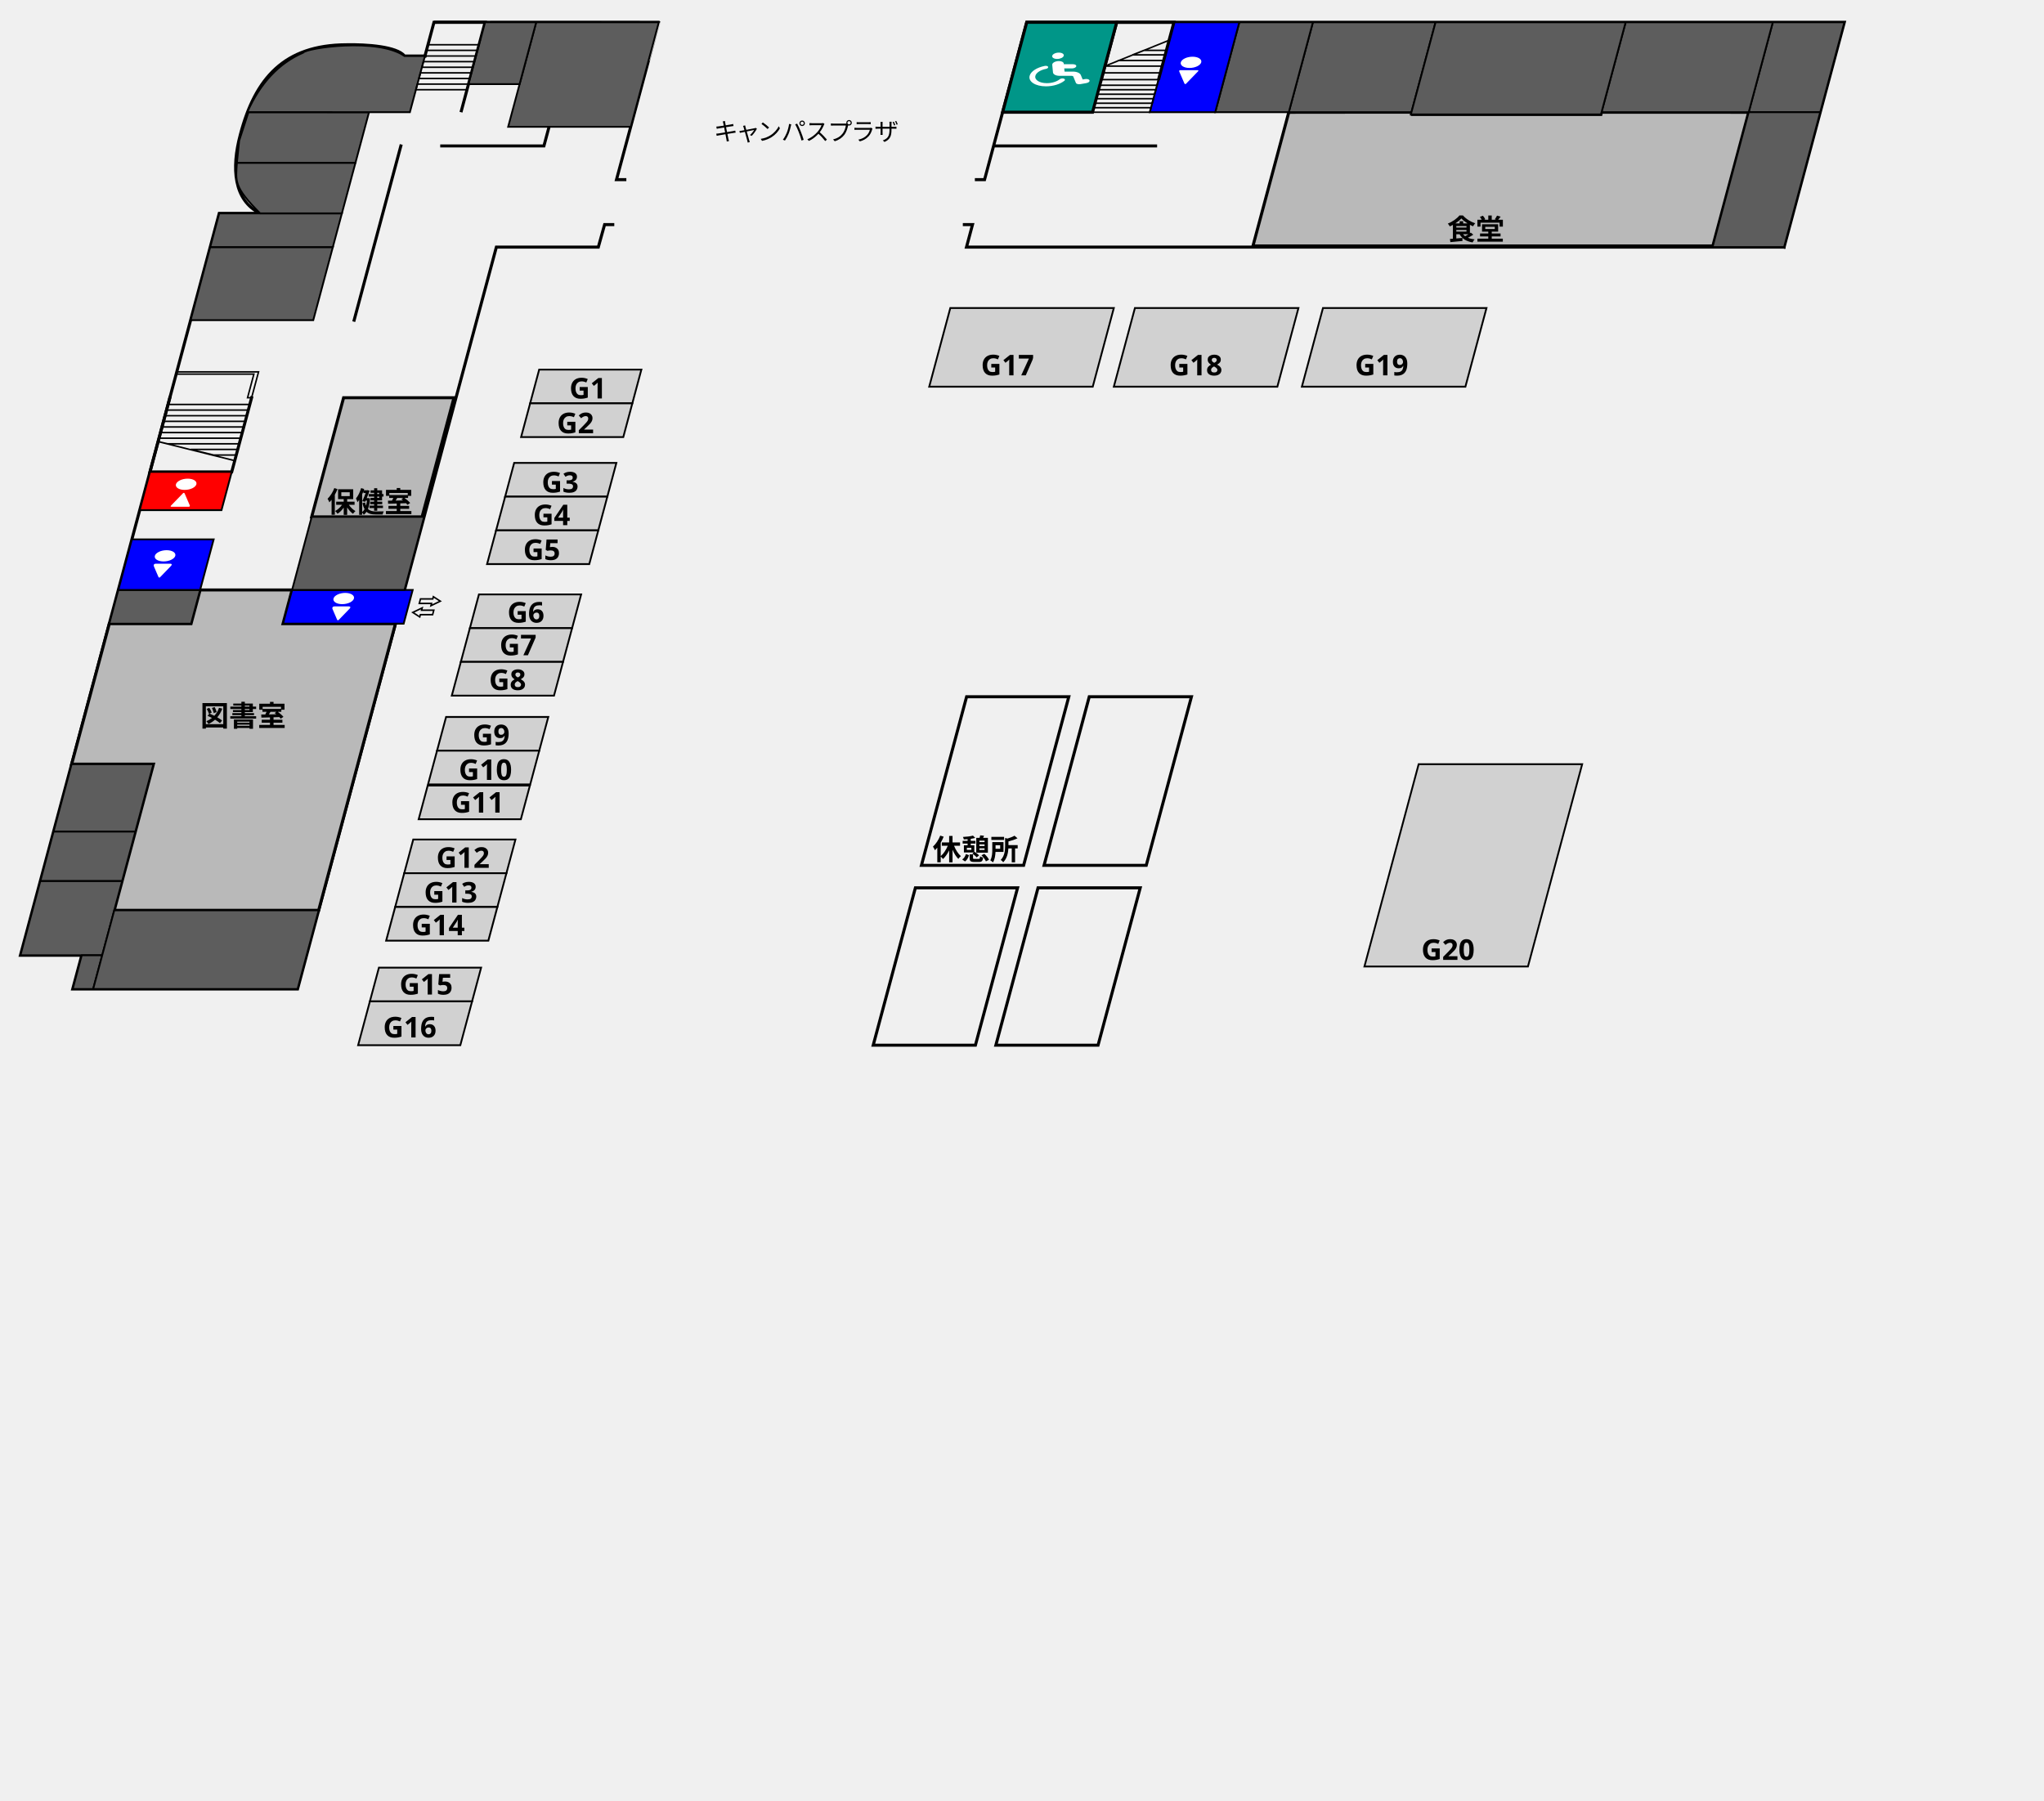
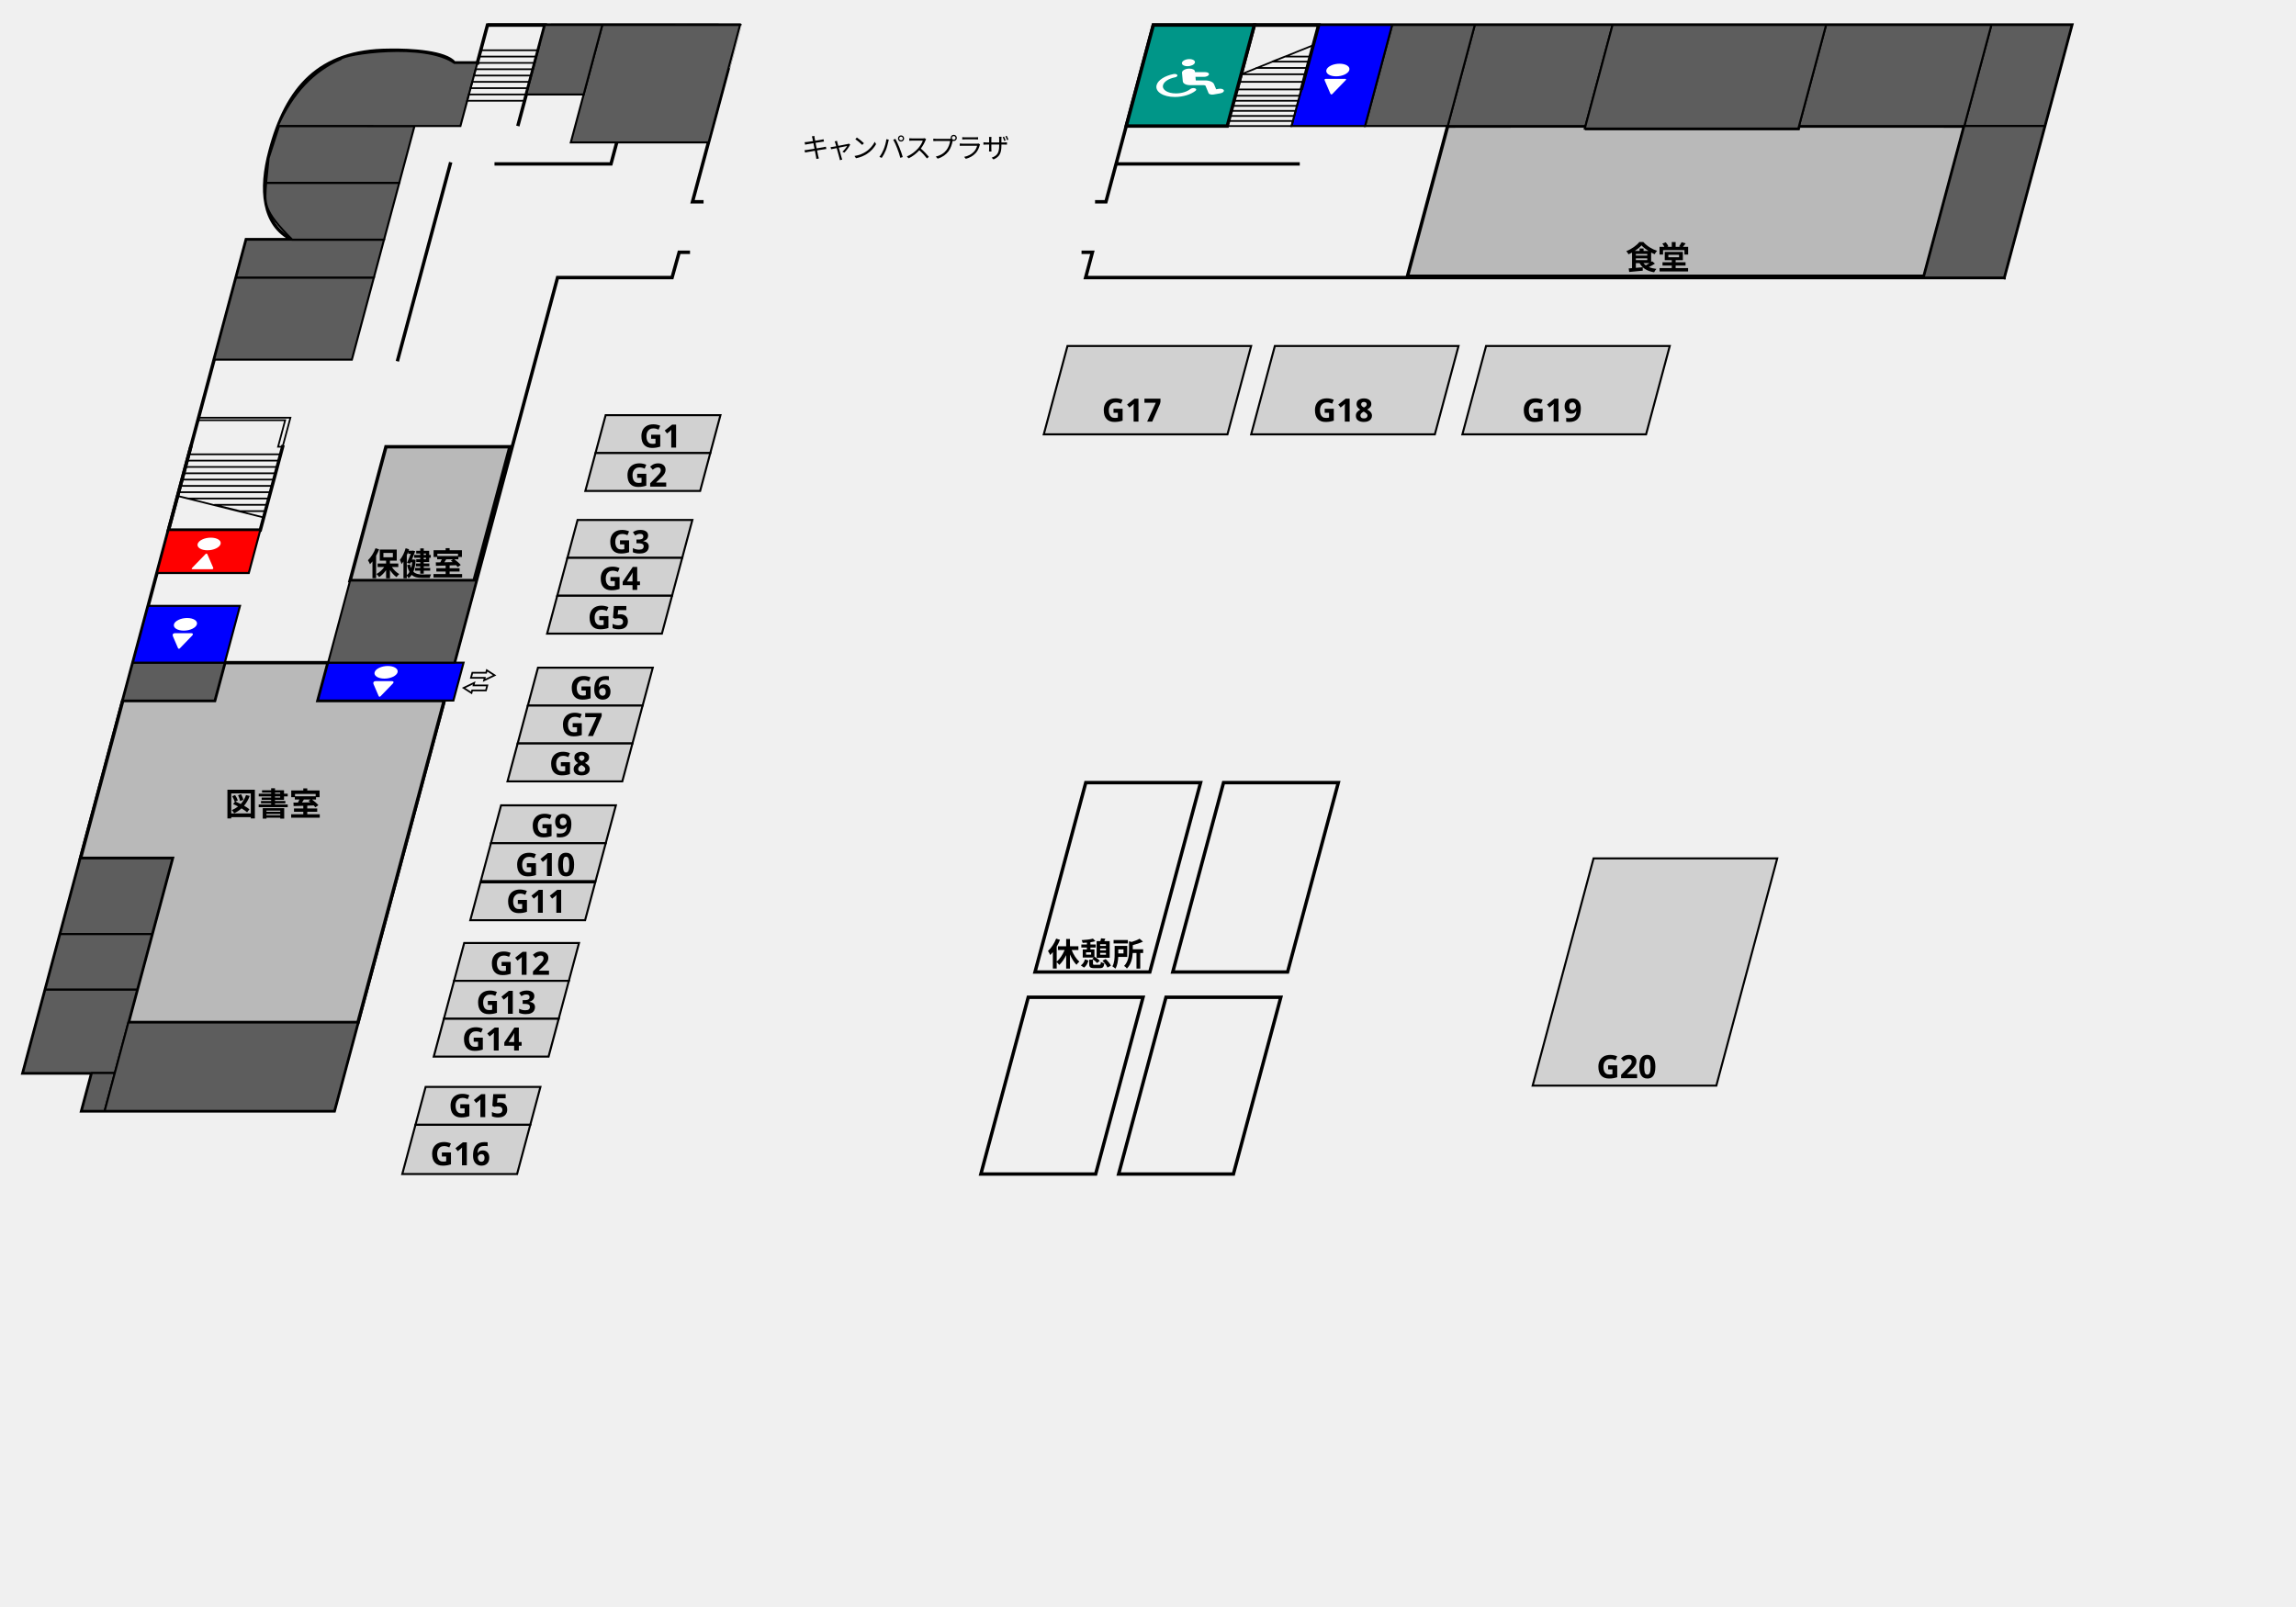
- <svg xmlns="http://www.w3.org/2000/svg" id="_レイヤー_1" data-name="レイヤー 1" viewBox="0 80 1000 880.86">
+ <svg xmlns="http://www.w3.org/2000/svg" id="_レイヤー_1" data-name="レイヤー 1" viewBox="0 80 1000 700">
  <defs>
    <style>
      .cls-1 {
        fill: red;
      }

      .cls-1, .cls-2, .cls-3, .cls-4, .cls-5, .cls-6, .cls-7, .cls-8, .cls-9, .cls-10 {
        stroke: #000;
        stroke-linecap: square;
        stroke-miterlimit: 3;
      }

      .cls-1, .cls-4 {
        stroke-width: .89px;
      }

      .cls-11 {
        clip-path: url(#clippath-21);
      }

      .cls-12 {
        clip-path: url(#clippath-6);
      }

      .cls-13 {
        clip-path: url(#clippath-7);
      }

      .cls-14 {
        clip-path: url(#clippath-17);
      }

      .cls-15 {
        clip-path: url(#clippath-15);
      }

      .cls-16 {
        clip-path: url(#clippath-18);
      }

      .cls-17 {
        clip-path: url(#clippath-4);
      }

      .cls-18 {
        clip-path: url(#clippath-22);
      }

      .cls-19 {
        clip-path: url(#clippath-23);
      }

      .cls-20 {
        letter-spacing: -.1em;
      }

      .cls-21 {
        clip-path: url(#clippath-9);
      }

      .cls-22 {
        clip-path: url(#clippath-10);
      }

      .cls-23 {
        letter-spacing: -.12em;
      }

      .cls-24, .cls-25 {
        fill: #fff;
      }

      .cls-25, .cls-26 {
        fill-rule: evenodd;
      }

      .cls-27 {
        clip-path: url(#clippath-11);
      }

      .cls-28, .cls-2, .cls-6, .cls-8 {
        fill: none;
      }

      .cls-29 {
        letter-spacing: -.05em;
      }

      .cls-2 {
        stroke-width: 2.7px;
      }

      .cls-30 {
        clip-path: url(#clippath-1);
      }

      .cls-3 {
        fill: #b9b9b9;
      }

      .cls-3, .cls-8, .cls-9 {
        stroke-width: 1.48px;
      }

      .cls-31, .cls-32 {
        isolation: isolate;
      }

      .cls-33 {
        clip-path: url(#clippath-5);
      }

      .cls-34 {
        clip-path: url(#clippath-20);
      }

      .cls-35 {
        clip-path: url(#clippath-8);
      }

      .cls-4 {
        fill: blue;
      }

      .cls-5 {
        fill: #5d5d5d;
      }

      .cls-5, .cls-7 {
        stroke-width: .88px;
      }

      .cls-6 {
        stroke-width: .74px;
      }

      .cls-36 {
        clip-path: url(#clippath-3);
      }

      .cls-32 {
        font-family: YuGothicUI-Bold, 'Yu Gothic UI';
        font-size: 14px;
        font-weight: 700;
      }

      .cls-37 {
        clip-path: url(#clippath-12);
      }

      .cls-38 {
        clip-path: url(#clippath-14);
      }

      .cls-39 {
        clip-path: url(#clippath-19);
      }

      .cls-40 {
        letter-spacing: -.02em;
      }

      .cls-7, .cls-10 {
        fill: #d1d1d1;
      }

      .cls-41 {
        letter-spacing: -.07em;
      }

      .cls-42 {
        clip-path: url(#clippath-16);
      }

      .cls-9 {
        fill: #009688;
      }

      .cls-43 {
        clip-path: url(#clippath-2);
      }

      .cls-10 {
        stroke-width: .9px;
      }

      .cls-44 {
        clip-path: url(#clippath-13);
      }

      .cls-45 {
        letter-spacing: -.04em;
      }

      .cls-46 {
        clip-path: url(#clippath-24);
      }

      .cls-47 {
        clip-path: url(#clippath);
      }

      .cls-48 {
        font-family: KozGoPr6N-Regular-90ms-RKSJ-H, 'Kozuka Gothic Pr6N';
        font-size: 12px;
      }
    </style>
    <clipPath id="clippath">
      <rect class="cls-28" y="80.86" width="1000" height="800" />
    </clipPath>
    <clipPath id="clippath-1">
      <rect class="cls-28" x="174.25" y="572.5" width="51.5" height="18.62" />
    </clipPath>
    <clipPath id="clippath-2">
      <rect class="cls-28" x="182.25" y="551.5" width="51.5" height="18.62" />
    </clipPath>
    <clipPath id="clippath-3">
      <rect class="cls-28" x="188.25" y="522.5" width="51.5" height="18.62" />
    </clipPath>
    <clipPath id="clippath-4">
      <rect class="cls-28" x="194.25" y="506.5" width="51.5" height="18.62" />
    </clipPath>
    <clipPath id="clippath-5">
      <rect class="cls-28" x="200.25" y="489.5" width="51.5" height="18.62" />
    </clipPath>
    <clipPath id="clippath-6">
      <rect class="cls-28" x="206.25" y="462.5" width="51.5" height="18.62" />
    </clipPath>
    <clipPath id="clippath-7">
      <rect class="cls-28" x="211.25" y="446.5" width="51.5" height="18.62" />
    </clipPath>
    <clipPath id="clippath-8">
      <rect class="cls-28" x="215.25" y="429.5" width="51.5" height="18.62" />
    </clipPath>
    <clipPath id="clippath-9">
      <rect class="cls-28" x="223.25" y="402.5" width="51.5" height="18.62" />
    </clipPath>
    <clipPath id="clippath-10">
      <rect class="cls-28" x="228.25" y="385.5" width="51.5" height="18.62" />
    </clipPath>
    <clipPath id="clippath-11">
      <rect class="cls-28" x="232.25" y="369.5" width="51.5" height="18.62" />
    </clipPath>
    <clipPath id="clippath-12">
      <rect class="cls-28" x="240" y="338.86" width="51.5" height="18.62" />
    </clipPath>
    <clipPath id="clippath-13">
      <rect class="cls-28" x="245" y="321.86" width="51.5" height="18.62" />
    </clipPath>
    <clipPath id="clippath-14">
      <rect class="cls-28" x="249" y="305.86" width="51.5" height="18.62" />
    </clipPath>
    <clipPath id="clippath-15">
      <rect class="cls-28" x="156.25" y="315.55" width="51.5" height="18.62" />
    </clipPath>
    <clipPath id="clippath-16">
      <rect class="cls-28" x="704.25" y="182.24" width="51.5" height="18.62" />
    </clipPath>
    <clipPath id="clippath-17">
      <rect class="cls-28" x="94.25" y="420.19" width="51.5" height="18.62" />
    </clipPath>
    <clipPath id="clippath-18">
      <rect class="cls-28" x="256.5" y="276.86" width="51.5" height="18.62" />
    </clipPath>
    <clipPath id="clippath-19">
      <rect class="cls-28" x="261.5" y="259.86" width="51.5" height="18.62" />
    </clipPath>
    <clipPath id="clippath-20">
      <rect class="cls-28" x="428.56" y="248.55" width="76.87" height="18.62" />
    </clipPath>
    <clipPath id="clippath-21">
      <rect class="cls-28" x="546.07" y="248.55" width="76.87" height="18.62" />
    </clipPath>
    <clipPath id="clippath-22">
      <rect class="cls-28" x="638.07" y="248.55" width="76.87" height="18.62" />
    </clipPath>
    <clipPath id="clippath-23">
      <rect class="cls-28" x="670.56" y="534.55" width="76.87" height="18.62" />
    </clipPath>
    <clipPath id="clippath-24">
      <rect class="cls-28" x="452.56" y="485.55" width="51.44" height="18.62" />
    </clipPath>
  </defs>
  <g class="cls-47">
    <g>
      <g id="outer" class="cls-31">
        <g id="_グループ" data-name="グループ">
          <path id="_パス" data-name="パス" class="cls-8" d="M471.79,189.9h4l-2.95,11h400" vector-effect="non-scaling-stroke" />
          <path id="_パス-2" data-name="パス" class="cls-8" d="M872.84,200.9l29.47-110h-400l-11.79,44-4.42,16.5h80-80l-4.42,16.5h-4" vector-effect="non-scaling-stroke" />
        </g>
        <g id="_グループ-2" data-name="グループ">
          <path id="_パス-3" data-name="パス" class="cls-8" d="M305.69,167.9h-4.08c13.8-51.38,20.71-77.05,20.71-77,.01-.05-36.65-.05-110,0l-4.4,16.43" vector-effect="non-scaling-stroke" />
          <path id="_パス-4" data-name="パス" class="cls-8" d="M207.9,107.4h-10c-3.75-4.67-18.6-5.71-28.53-5.5-30.29.14-44.55,16.34-51.79,44-4.4,16.43-3.26,32.08,9.68,38.5h-20l-4.42,16.5L10,547.4h30l-4.42,16.5h110l97.26-363h49.88l3.07-11h4" vector-effect="non-scaling-stroke" />
        </g>
      </g>
      <g id="booth" class="cls-31">
        <path id="maps_dining" data-name="maps dining" class="cls-3" d="M837.99,200.35h-225l17.53-65.42c22.29,0,59.72-.1,60.01-.03.03,0-.3,1.09-.3,1.11,0,0,31,0,93,0,0,0,.3-1.12.3-1.11,26.91,0,54.56.03,71.99.03l-17.53,65.42Z" vector-effect="non-scaling-stroke" />
        <path id="maps_tosyo" data-name="maps tosyo" class="cls-3" d="M155.9,525.4H55.9l19.16-71.5h-40l18.42-68.75h40l4.42-16.5h45l-4.42,16.5h55l-37.58,140.25Z" vector-effect="non-scaling-stroke" />
        <path id="maps_hoken" data-name="maps hoken" class="cls-3" d="M152.48,332.9l15.62-58.3h54l-15.62,58.3h-54Z" vector-effect="non-scaling-stroke" />
        <g id="outside" class="cls-31">
          <path id="maps_G1" data-name="maps G1" class="cls-7" d="M309.36,277.35h-50l4.42-16.5h50l-4.42,16.5Z" vector-effect="non-scaling-stroke" />
          <path id="maps_G2" data-name="maps G2" class="cls-7" d="M304.94,293.85h-50l4.42-16.5h50l-4.42,16.5Z" vector-effect="non-scaling-stroke" />
          <path id="maps_G3" data-name="maps G3" class="cls-7" d="M297.13,323h-50l4.42-16.5h50l-4.42,16.5Z" vector-effect="non-scaling-stroke" />
          <path id="maps_G4" data-name="maps G4" class="cls-7" d="M292.71,339.5h-50l4.42-16.5h50l-4.42,16.5Z" vector-effect="non-scaling-stroke" />
          <path id="maps_G5" data-name="maps G5" class="cls-7" d="M288.29,356h-50l4.42-16.5h50l-4.42,16.5Z" vector-effect="non-scaling-stroke" />
          <path id="maps_G6" data-name="maps G6" class="cls-7" d="M279.89,387.35h-50l4.42-16.5h50l-4.42,16.5Z" vector-effect="non-scaling-stroke" />
          <path id="maps_G7" data-name="maps G7" class="cls-7" d="M275.46,403.85h-50l4.42-16.5h50l-4.42,16.5Z" vector-effect="non-scaling-stroke" />
          <path id="maps_G8" data-name="maps G8" class="cls-7" d="M275.46,403.85h-50c-2.82,10.52-4.29,16.02-4.42,16.5h50l4.42-16.5Z" vector-effect="non-scaling-stroke" />
          <path id="maps_G9" data-name="maps G9" class="cls-7" d="M268.24,430.8h-50l-4.42,16.5h50l4.42-16.5Z" vector-effect="non-scaling-stroke" />
          <path id="maps_G10" data-name="maps G10" class="cls-7" d="M209.4,463.8h50l4.42-16.5h-50l-4.42,16.5Z" vector-effect="non-scaling-stroke" />
          <path id="maps_G11" data-name="maps G11" class="cls-7" d="M254.83,480.85h-50l4.42-16.5h50l-4.42,16.5Z" vector-effect="non-scaling-stroke" />
          <path id="maps_G12" data-name="maps G12" class="cls-7" d="M252.18,490.75h-50l-4.42,16.5h50l4.42-16.5Z" vector-effect="non-scaling-stroke" />
          <path id="maps_G13" data-name="maps G13" class="cls-7" d="M243.34,523.75h-50l4.42-16.5h50l-4.42,16.5Z" vector-effect="non-scaling-stroke" />
          <path id="maps_G14" data-name="maps G14" class="cls-10" d="M238.92,540.25h-50l4.42-16.5h50l-4.42,16.5Z" vector-effect="non-scaling-stroke" />
          <path id="maps_G15" data-name="maps G15" class="cls-7" d="M230.96,569.95h-50l4.42-16.5h50l-4.42,16.5Z" vector-effect="non-scaling-stroke" />
          <path id="maps_G18" data-name="maps G18" class="cls-7" d="M624.93,269.2h-80l10.32-38.5h80l-10.32,38.5Z" vector-effect="non-scaling-stroke" />
          <path id="maps_G19" data-name="maps G19" class="cls-7" d="M716.93,269.2h-80l10.32-38.5h80l-10.32,38.5Z" vector-effect="non-scaling-stroke" />
          <path id="maps_G22" data-name="maps G22" class="cls-7" d="M747.53,552.9h-80l26.53-99h80l-26.53,99Z" vector-effect="non-scaling-stroke" />
          <path id="maps_G16" data-name="maps G16" class="cls-7" d="M230.96,569.95h-50l-5.75,21.45h50l5.75-21.45Z" vector-effect="non-scaling-stroke" />
          <path id="maps_G17" data-name="maps G17" class="cls-7" d="M534.61,269.2h-80l10.32-38.5h80l-10.32,38.5Z" vector-effect="non-scaling-stroke" />
        </g>
      </g>
      <g id="blank" class="cls-31">
        <path id="_パス-5" data-name="パス" class="cls-5" d="M66.21,486.9l8.84-33h-40l-8.84,33h40Z" vector-effect="non-scaling-stroke" />
        <path id="_パス-6" data-name="パス" class="cls-5" d="M59.73,511.1l6.48-24.2H26.21l-6.48,24.2h40Z" vector-effect="non-scaling-stroke" />
        <path id="_パス-7" data-name="パス" class="cls-5" d="M50,547.4l9.73-36.3H19.73l-9.73,36.3h40Z" vector-effect="non-scaling-stroke" />
        <path id="_パス-8" data-name="パス" class="cls-5" d="M162.84,200.9l-9.58,35.75h-60l9.58-35.75h60Z" vector-effect="non-scaling-stroke" />
        <path id="StairE" class="cls-5" d="M890.53,134.9l11.79-44h-35l-11.79,44h35Z" vector-effect="non-scaling-stroke" />
        <path id="Audiovisual_Preparation_Room" data-name="Audiovisual Preparation Room" class="cls-5" d="M630.53,134.9l11.79-44h60l-11.79,44h-60Z" vector-effect="non-scaling-stroke" />
        <path id="_パス-9" data-name="パス" class="cls-5" d="M50,547.4l-4.42,16.5h-10l4.42-16.5h10Z" vector-effect="non-scaling-stroke" />
        <path id="H1_StaffRoom" data-name="H1 StaffRoom" class="cls-5" d="M630.53,134.9h-36l11.79-44h36l-11.79,44Z" vector-effect="non-scaling-stroke" />
        <path id="Interview_Room" data-name="Interview Room" class="cls-5" d="M308.61,142.05h-60l13.71-51.15h60l-13.71,51.15Z" vector-effect="non-scaling-stroke" />
        <path id="StairC" class="cls-8" d="M225.53,134.9l11.79-44h-25,25l-11.79,44h0Z" vector-effect="non-scaling-stroke" />
        <path id="_パス-10" data-name="パス" class="cls-5" d="M855.53,134.9l11.79-44h-72l-11.79,44h72Z" vector-effect="non-scaling-stroke" />
        <path id="_パス-11" data-name="パス" class="cls-5" d="M795.32,90.9l-12.08,45.1h-93l12.08-45.1h93Z" vector-effect="non-scaling-stroke" />
        <path id="_パス-12" data-name="パス" class="cls-5" d="M155.9,525.4l-10.32,38.5H45.58l10.32-38.5h100Z" vector-effect="non-scaling-stroke" />
        <path id="_パス-13" data-name="パス" class="cls-5" d="M254.21,121.15h-25l8.11-30.25h25l-8.11,30.25Z" vector-effect="non-scaling-stroke" />
        <path id="_パス-14" data-name="パス" class="cls-5" d="M93.47,385.15h-40l4.42-16.5h40l-4.42,16.5Z" vector-effect="non-scaling-stroke" />
        <path id="_パス-15" data-name="パス" class="cls-4" d="M197.48,385.15h-59l4.42-16.5h59l-4.42,16.5Z" vector-effect="non-scaling-stroke" />
        <path id="_パス-16" data-name="パス" class="cls-5" d="M197.9,368.65h-55l9.58-35.75h55l-9.58,35.75Z" vector-effect="non-scaling-stroke" />
        <line id="_パス-17" data-name="パス" class="cls-8" x1="173.26" y1="236.65" x2="196.11" y2="151.4" vector-effect="non-scaling-stroke" />
        <path id="_パス-18" data-name="パス" class="cls-5" d="M162.84,200.9l4.42-16.5h-60l-4.42,16.5h60Z" vector-effect="non-scaling-stroke" />
        <path id="_パス-19" data-name="パス" class="cls-8" d="M268.47,142.6l-2.36,8.8h-50" vector-effect="non-scaling-stroke" />
        <path id="_パス-20" data-name="パス" class="cls-5" d="M127.27,184.4h40l6.63-24.75h-58c-.58,8.94-1.7,11.72,11.37,24.75Z" vector-effect="non-scaling-stroke" />
        <path id="_パス-21" data-name="パス" class="cls-5" d="M128.07,121.7l-4.06,7.7-1.47,5.5h18l7.66-28.6-5.59,2.2-6.18,4.4" vector-effect="non-scaling-stroke" />
        <path id="_パス-22" data-name="パス" class="cls-5" d="M117,148.86l-1.1,10.79h58l6.63-24.75h-59l-4.53,13.96Z" vector-effect="non-scaling-stroke" />
        <path id="_パス-23" data-name="パス" class="cls-5" d="M197.9,107.4h10l-7.37,27.5-79.53-.04c6.36-14.29,15.47-23.99,27.34-29.11,1.48-2.27,36.51-7.49,49.56,1.65Z" vector-effect="non-scaling-stroke" />
        <path id="mapsAudiovisual_Room" data-name="mapsAudiovisual Room" class="cls-5" d="M872.84,200.9h-35l17.68-66h35l-17.68,66Z" vector-effect="non-scaling-stroke" />
        <path id="_複合シェイプ" data-name="複合シェイプ" class="cls-6" d="M211.65,380.75l.59-2.2h-6l.29-1.1-4.59,2.2,3.41,2.2.3-1.1h6ZM205.72,373.05l-.59,2.2h6l-.29,1.1,4.59-2.2-3.41-2.2-.29,1.1h-6Z" vector-effect="non-scaling-stroke" />
      </g>
      <g id="special" class="cls-31">
        <path id="Toilet" class="cls-4" d="M562.53,134.9l11.79-44h32l-11.79,44h-32Z" vector-effect="non-scaling-stroke" />
        <path id="_パス-24" data-name="パス" class="cls-8" d="M123.1,274.6l-9.73,36.3h-40l9.73-36.3" vector-effect="non-scaling-stroke" />
        <path id="_パス-25" data-name="パス" class="cls-8" d="M538.95,118.4l7.37-27.5h28l-7.37,27.5" vector-effect="non-scaling-stroke" />
        <path id="S_F2_1" data-name="S F2 1" class="cls-9" d="M534.53,134.9h-44l11.79-44h44l-11.79,44Z" vector-effect="non-scaling-stroke" />
        <path id="toilet" class="cls-1" d="M113.37,310.9l-5.01,18.7h-40l5.01-18.7h40Z" vector-effect="non-scaling-stroke" />
        <path id="_パス-26" data-name="パス" class="cls-4" d="M97.9,368.65l6.63-24.75h-40l-6.63,24.75h40Z" vector-effect="non-scaling-stroke" />
      </g>
      <g id="Decorations" class="cls-31">
        <g id="stairB" class="cls-31">
          <path id="_パス-27" data-name="パス" class="cls-6" d="M123.1,274.6l3.39-12.65h-40l-.29,1.1h38l-3.09,11.55h2l-.89,3.3h-40l-.74,2.75h40l-.74,2.75h-40l-.74,2.75h40l-.74,2.75h-40l-.74,2.75h40l-.74,2.75h-40l-.44,1.65,4.71,1.1h35l-.74,2.75h-23l11.26,2.75h11l-.74,2.75-37.5-9.35" vector-effect="non-scaling-stroke" />
        </g>
        <g id="stairC" class="cls-31">
          <path id="_パス-28" data-name="パス" class="cls-6" d="M234.96,99.7l-6.49,24.2h-25l.74-2.75h25l.74-2.75h-25l.74-2.75h25l.74-2.75h-25l.74-2.75h25l.74-2.75h-25l.74-2.75h25l.74-2.75h-25" vector-effect="non-scaling-stroke" />
        </g>
        <g id="stairD" class="cls-31">
          <path id="_パス-29" data-name="パス" class="cls-6" d="M534.53,134.9h28l.59-2.2h-28l.59-2.2h28l.59-2.2h-28l.59-2.2h28l.59-2.2h-28l.59-2.2h28l.74-2.75h-28l.88-3.3h28l.88-3.3h-28l31.39-12.65-1.33,4.95h-11l-5.59,2.2h16l-.74,2.75h-22" vector-effect="non-scaling-stroke" />
        </g>
        <path id="_複合パス" data-name="複合パス" class="cls-25" d="M577.69,110.5c.41-1.52,2.98-2.75,5.74-2.75s4.67,1.23,4.26,2.75c-.41,1.52-2.98,2.75-5.74,2.75s-4.67-1.23-4.26-2.75ZM579.45,120.82l-2.5-5.79c-.16-.38.04-.68.45-.68h8.52c.41,0,.51.24.23.53l-5.88,6.08c-.28.29-.65.23-.81-.15Z" />
        <path id="_複合パス-2" data-name="複合パス" class="cls-25" d="M163.16,372.85c.41-1.52,2.98-2.75,5.74-2.75s4.67,1.23,4.26,2.75c-.41,1.52-2.98,2.75-5.74,2.75s-4.67-1.23-4.26-2.75ZM164.91,383.17l-2.2-5.11c-.33-.75.08-1.36.89-1.36h7.03c.82,0,1.02.48.45,1.07l-5.37,5.55c-.29.29-.65.23-.81-.15Z" />
        <path id="_複合パス-3" data-name="複合パス" class="cls-25" d="M75.76,351.95c.41-1.52,2.98-2.75,5.74-2.75s4.67,1.23,4.26,2.75c-.41,1.52-2.98,2.75-5.74,2.75s-4.67-1.23-4.26-2.75ZM77.51,362.27l-2.2-5.11c-.32-.75.08-1.36.9-1.36h7.03c.82,0,1.02.48.45,1.07l-5.37,5.55c-.28.29-.65.23-.81-.15Z" />
        <path id="_複合パス-4" data-name="複合パス" class="cls-25" d="M86.08,316.95c.41-1.52,2.98-2.75,5.74-2.75s4.67,1.23,4.26,2.75c-.41,1.52-2.98,2.75-5.74,2.75s-4.67-1.23-4.26-2.75ZM89.53,321.33l-5.89,6.08c-.28.29-.18.53.23.53h8.52c.41,0,.61-.31.45-.68l-2.5-5.79c-.16-.38-.52-.44-.81-.15Z" />
        <path id="_パス-30" data-name="パス" class="cls-8" d="M510.79,503.4h50l22.11-82.5h-50l-22.11,82.5Z" vector-effect="non-scaling-stroke" />
        <path id="_パス-31" data-name="パス" class="cls-8" d="M477.21,591.4h-50l20.63-77h50l-20.63,77Z" vector-effect="non-scaling-stroke" />
        <path id="_パス-32" data-name="パス" class="cls-8" d="M507.84,514.4h50l-20.63,77h-50l20.63-77Z" vector-effect="non-scaling-stroke" />
        <path id="_パス-33" data-name="パス" class="cls-8" d="M500.79,503.4h-50l22.11-82.5h50l-22.11,82.5Z" vector-effect="non-scaling-stroke" />
      </g>
      <path id="wheelchair" class="cls-24" d="M517.19,108.84c1.55,0,3-.69,3.23-1.55.23-.86-.84-1.55-2.4-1.55s-3,.69-3.23,1.55c-.23.85.84,1.55,2.4,1.55ZM511.7,113.71c.77-.15,1.26-.6,1.09-1-.17-.4-.92-.6-1.69-.45-3.74.74-6.77,2.62-7.36,4.82-.76,2.85,2.81,5.16,7.99,5.16,3.59,0,6.99-1.11,9.01-2.73.46-.38.33-.84-.3-1.05-.63-.2-1.52-.06-1.99.32-1.41,1.14-3.79,1.91-6.3,1.91-3.63,0-6.13-1.61-5.6-3.61.41-1.54,2.53-2.86,5.15-3.38ZM520.47,111.42l-.03-.31c-.07-.72-1.08-1.23-2.41-1.23-1.76,0-3.33.89-3.23,1.84l.36,3.72c.09.96,1.44,1.66,3.24,1.66h5.89c.39,0,.7.13.79.33l1.29,3.12c.21.52,1.18.79,2.18.62l2.95-.52c1.03-.18,1.72-.76,1.53-1.31-.18-.54-1.17-.83-2.2-.65l-1.15.2-.91-2.19c-.42-1.01-1.99-1.67-3.94-1.67h-4.01l-.15-1.55h3.72c1.04,0,2-.46,2.15-1.03.15-.57-.56-1.03-1.6-1.03h-4.47Z" />
      <g class="cls-30">
        <text id="text_G16" data-name="text G16" class="cls-32" transform="translate(187.4 587.61)">
          <tspan x="0" y="0">G16</tspan>
        </text>
      </g>
      <g class="cls-43">
        <text id="text_G15" data-name="text G15" class="cls-32" transform="translate(195.42 566.61)">
          <tspan x="0" y="0">G15</tspan>
        </text>
      </g>
      <g class="cls-36">
        <text id="text_G14" data-name="text G14" class="cls-32" transform="translate(201.27 537.61)">
          <tspan x="0" y="0">G14</tspan>
        </text>
      </g>
      <g class="cls-17">
        <text id="text_G13" data-name="text G13" class="cls-32" transform="translate(207.42 521.61)">
          <tspan x="0" y="0">G13</tspan>
        </text>
      </g>
      <g class="cls-33">
        <text id="text_G12" data-name="text G12" class="cls-32" transform="translate(213.42 504.61)">
          <tspan x="0" y="0">G12</tspan>
        </text>
      </g>
      <g class="cls-12">
        <text id="text_G11" data-name="text G11" class="cls-32" transform="translate(220.49 477.61)">
          <tspan x="0" y="0">G11</tspan>
        </text>
      </g>
      <g class="cls-13">
        <text id="text_G10" data-name="text G10" class="cls-32" transform="translate(224.42 461.61)">
          <tspan x="0" y="0">G10</tspan>
        </text>
      </g>
      <g class="cls-35">
        <text id="text_G9" data-name="text G9" class="cls-32" transform="translate(231.21 444.61)">
          <tspan x="0" y="0">G9</tspan>
        </text>
      </g>
      <g class="cls-21">
        <text id="text_G8" data-name="text G8" class="cls-32" transform="translate(239.23 417.61)">
          <tspan x="0" y="0">G8</tspan>
        </text>
      </g>
      <g class="cls-22">
        <text id="text_G7" data-name="text G7" class="cls-32" transform="translate(244.37 400.61)">
          <tspan x="0" y="0">G7</tspan>
        </text>
      </g>
      <g class="cls-27">
        <text id="text_G6" data-name="text G6" class="cls-32" transform="translate(248.21 384.61)">
          <tspan x="0" y="0">G6</tspan>
        </text>
      </g>
      <g class="cls-37">
        <text id="text_G5" data-name="text G5" class="cls-32" transform="translate(255.98 353.97)">
          <tspan x="0" y="0">G5</tspan>
        </text>
      </g>
      <g class="cls-44">
        <text id="text_G4" data-name="text G4" class="cls-32" transform="translate(260.83 336.97)">
          <tspan x="0" y="0">G4</tspan>
        </text>
      </g>
      <g class="cls-38">
        <text id="text_G3" data-name="text G3" class="cls-32" transform="translate(264.98 320.97)">
          <tspan x="0" y="0">G3</tspan>
        </text>
      </g>
      <g class="cls-15">
        <text id="text_hoken" data-name="text hoken" class="cls-32" transform="translate(160 330.66)">
          <tspan x="0" y="0">保健室</tspan>
        </text>
      </g>
      <g class="cls-42">
        <text id="text_dining" data-name="text dining" class="cls-32" transform="translate(708 197.34)">
          <tspan x="0" y="0">食堂</tspan>
        </text>
      </g>
      <g class="cls-14">
        <text id="text_tosyo" data-name="text tosyo" class="cls-32" transform="translate(98 435.3)">
          <tspan x="0" y="0">図書室</tspan>
        </text>
      </g>
      <g class="cls-16">
        <text id="text_G2" data-name="text G2" class="cls-32" transform="translate(272.48 291.97)">
          <tspan x="0" y="0">G2</tspan>
        </text>
      </g>
      <g class="cls-39">
        <text id="text_G1" data-name="text G1" class="cls-32" transform="translate(278.55 274.97)">
          <tspan x="0" y="0">G1</tspan>
        </text>
      </g>
      <g class="cls-34">
        <text id="text_G17" data-name="text G17" class="cls-32" transform="translate(479.93 263.66)">
          <tspan x="0" y="0">G17</tspan>
        </text>
      </g>
      <g class="cls-11">
        <text id="text_G18" data-name="text G18" class="cls-32" transform="translate(571.91 263.66)">
          <tspan x="0" y="0">G18</tspan>
        </text>
      </g>
      <g class="cls-18">
        <text id="text_G19" data-name="text G19" class="cls-32" transform="translate(662.86 263.66)">
          <tspan x="0" y="0">G19</tspan>
        </text>
      </g>
      <g class="cls-19">
        <text id="text_G22" data-name="text G22" class="cls-32" transform="translate(695.35 549.66)">
          <tspan x="0" y="0">G20</tspan>
        </text>
      </g>
      <g class="cls-46">
        <text id="text_G21" data-name="text G21" class="cls-32" transform="translate(456.28 500.66)">
          <tspan x="0" y="0">休憩所</tspan>
        </text>
      </g>
    </g>
  </g>
  <text class="cls-48" transform="translate(349.13 148.69)">
    <tspan class="cls-20" x="0" y="0">キ</tspan>
    <tspan class="cls-23" x="10.8" y="0">ャ</tspan>
    <tspan class="cls-40" x="21.36" y="0">ン</tspan>
    <tspan class="cls-45" x="33.12" y="0">パ</tspan>
    <tspan class="cls-41" x="44.64" y="0">ス</tspan>
    <tspan class="cls-29" x="55.8" y="0">プラ</tspan>
    <tspan x="78.6" y="0">ザ</tspan>
  </text>
</svg>
